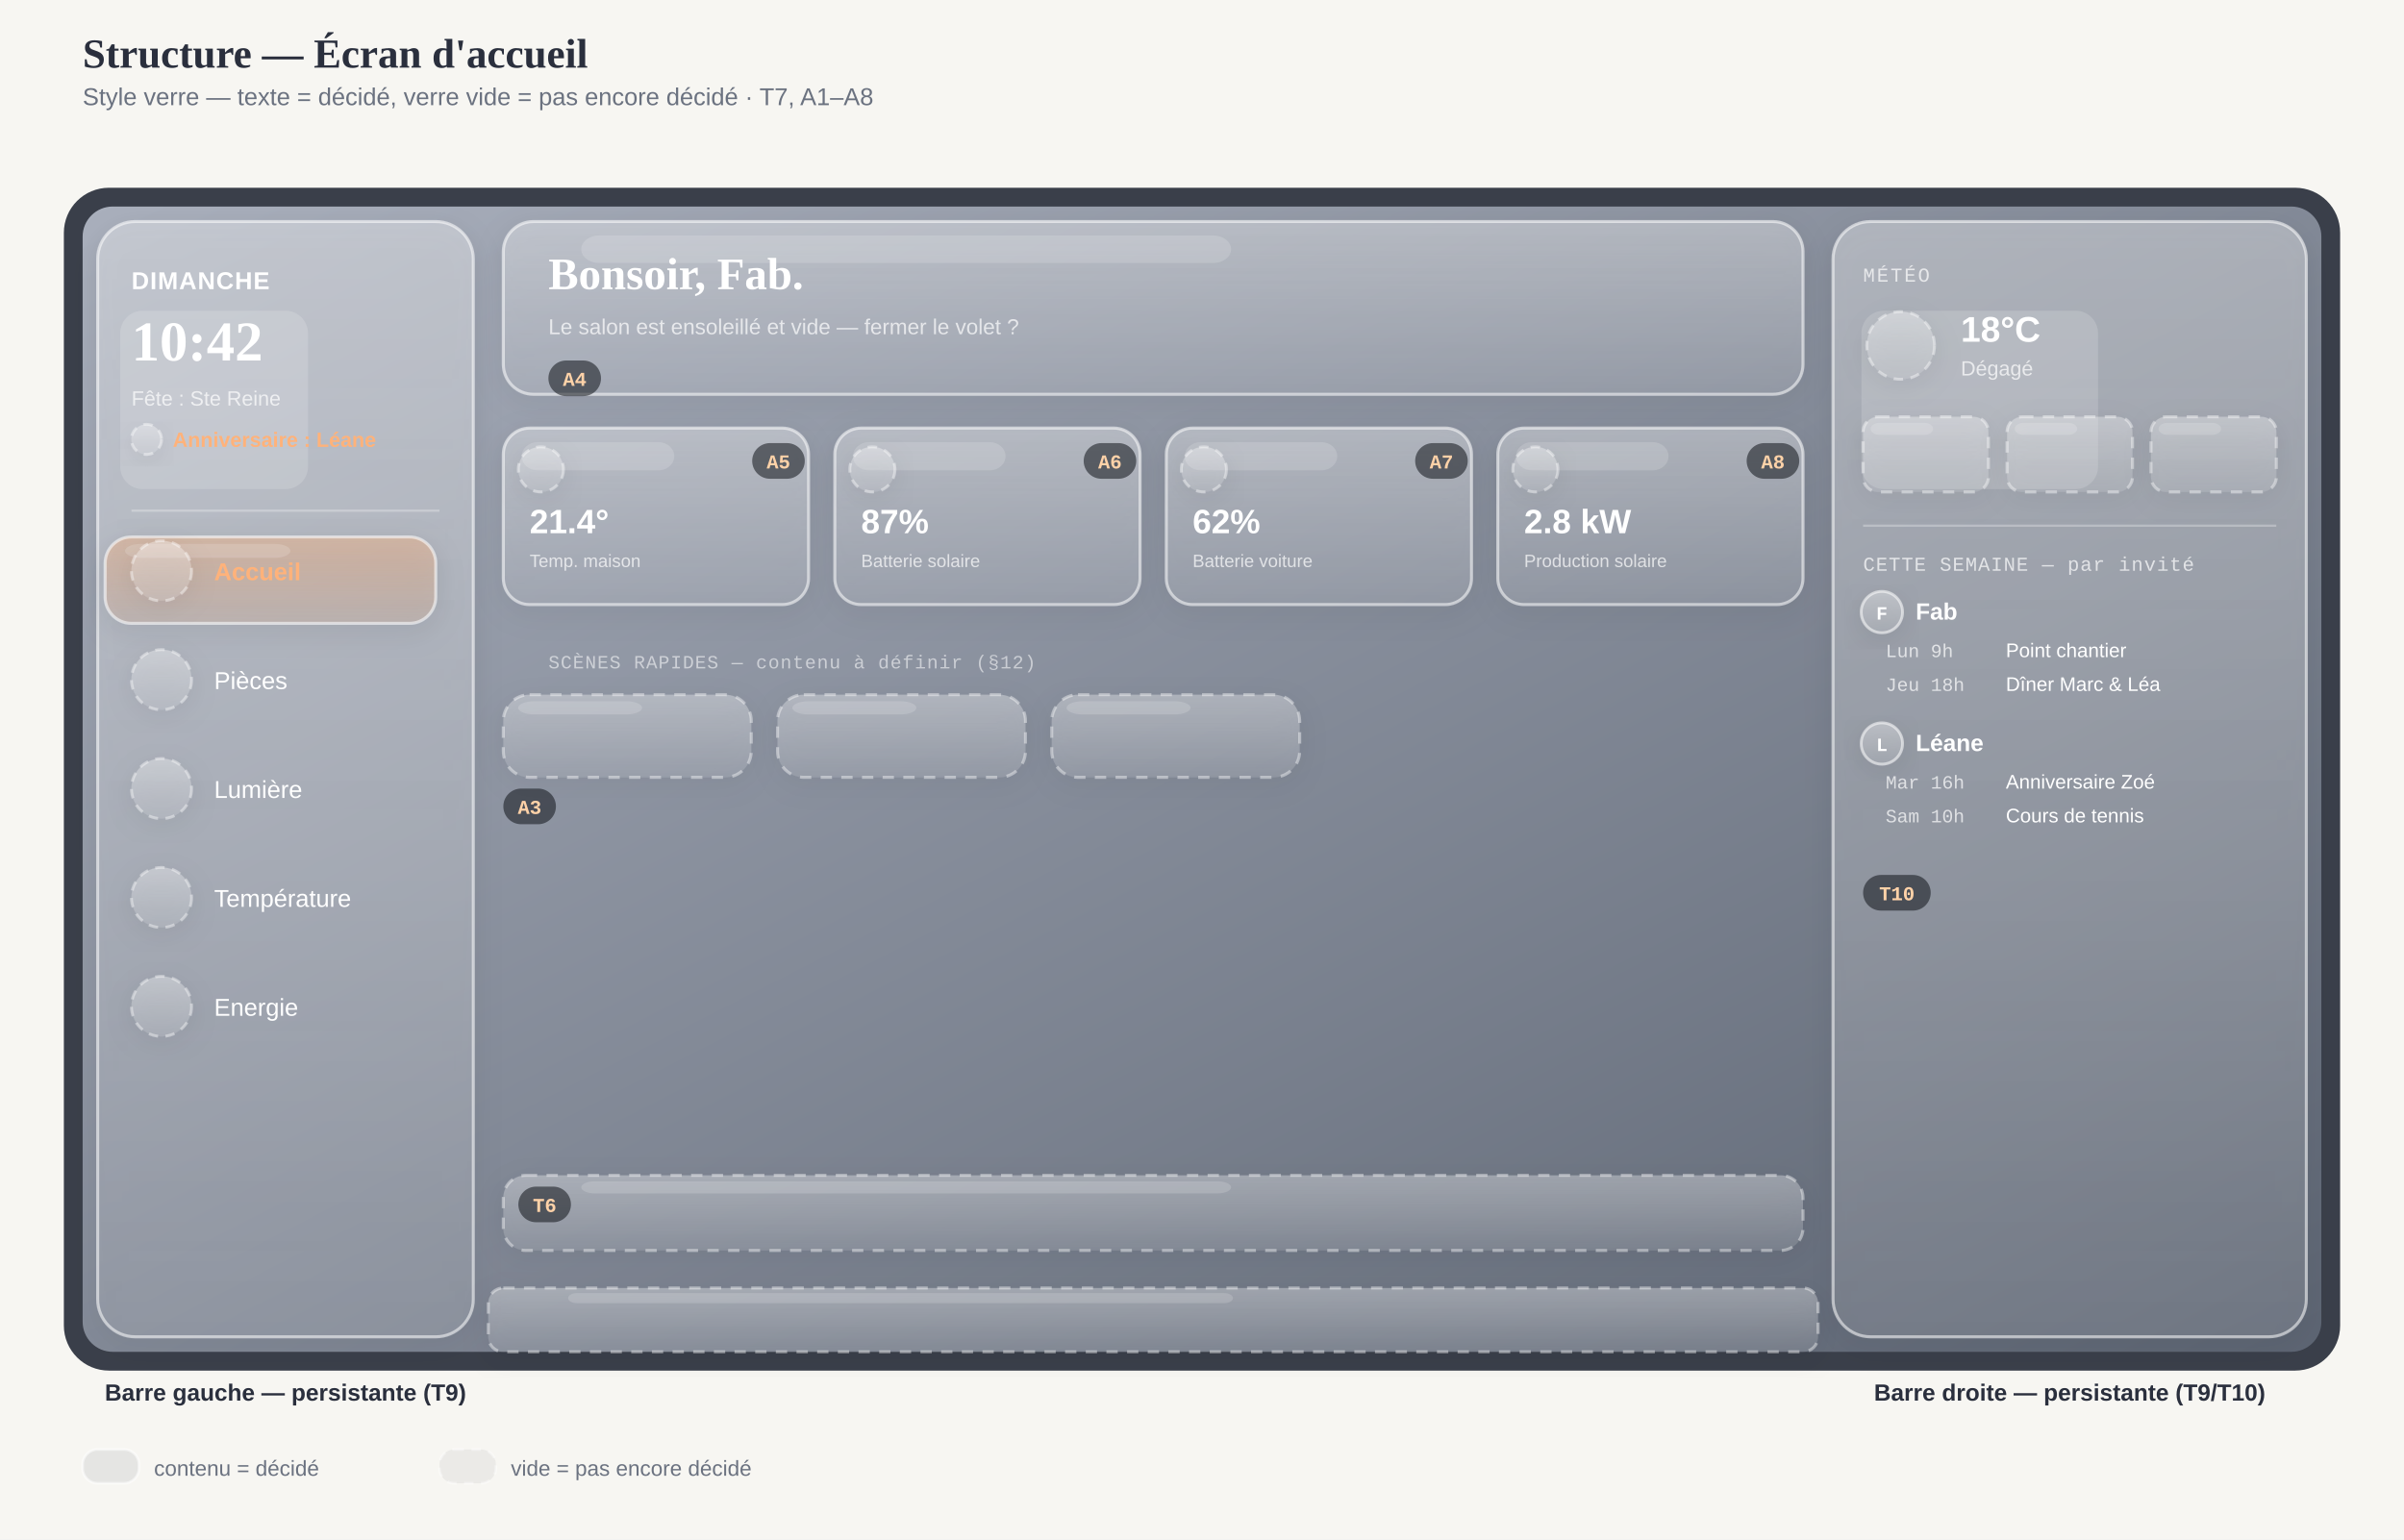
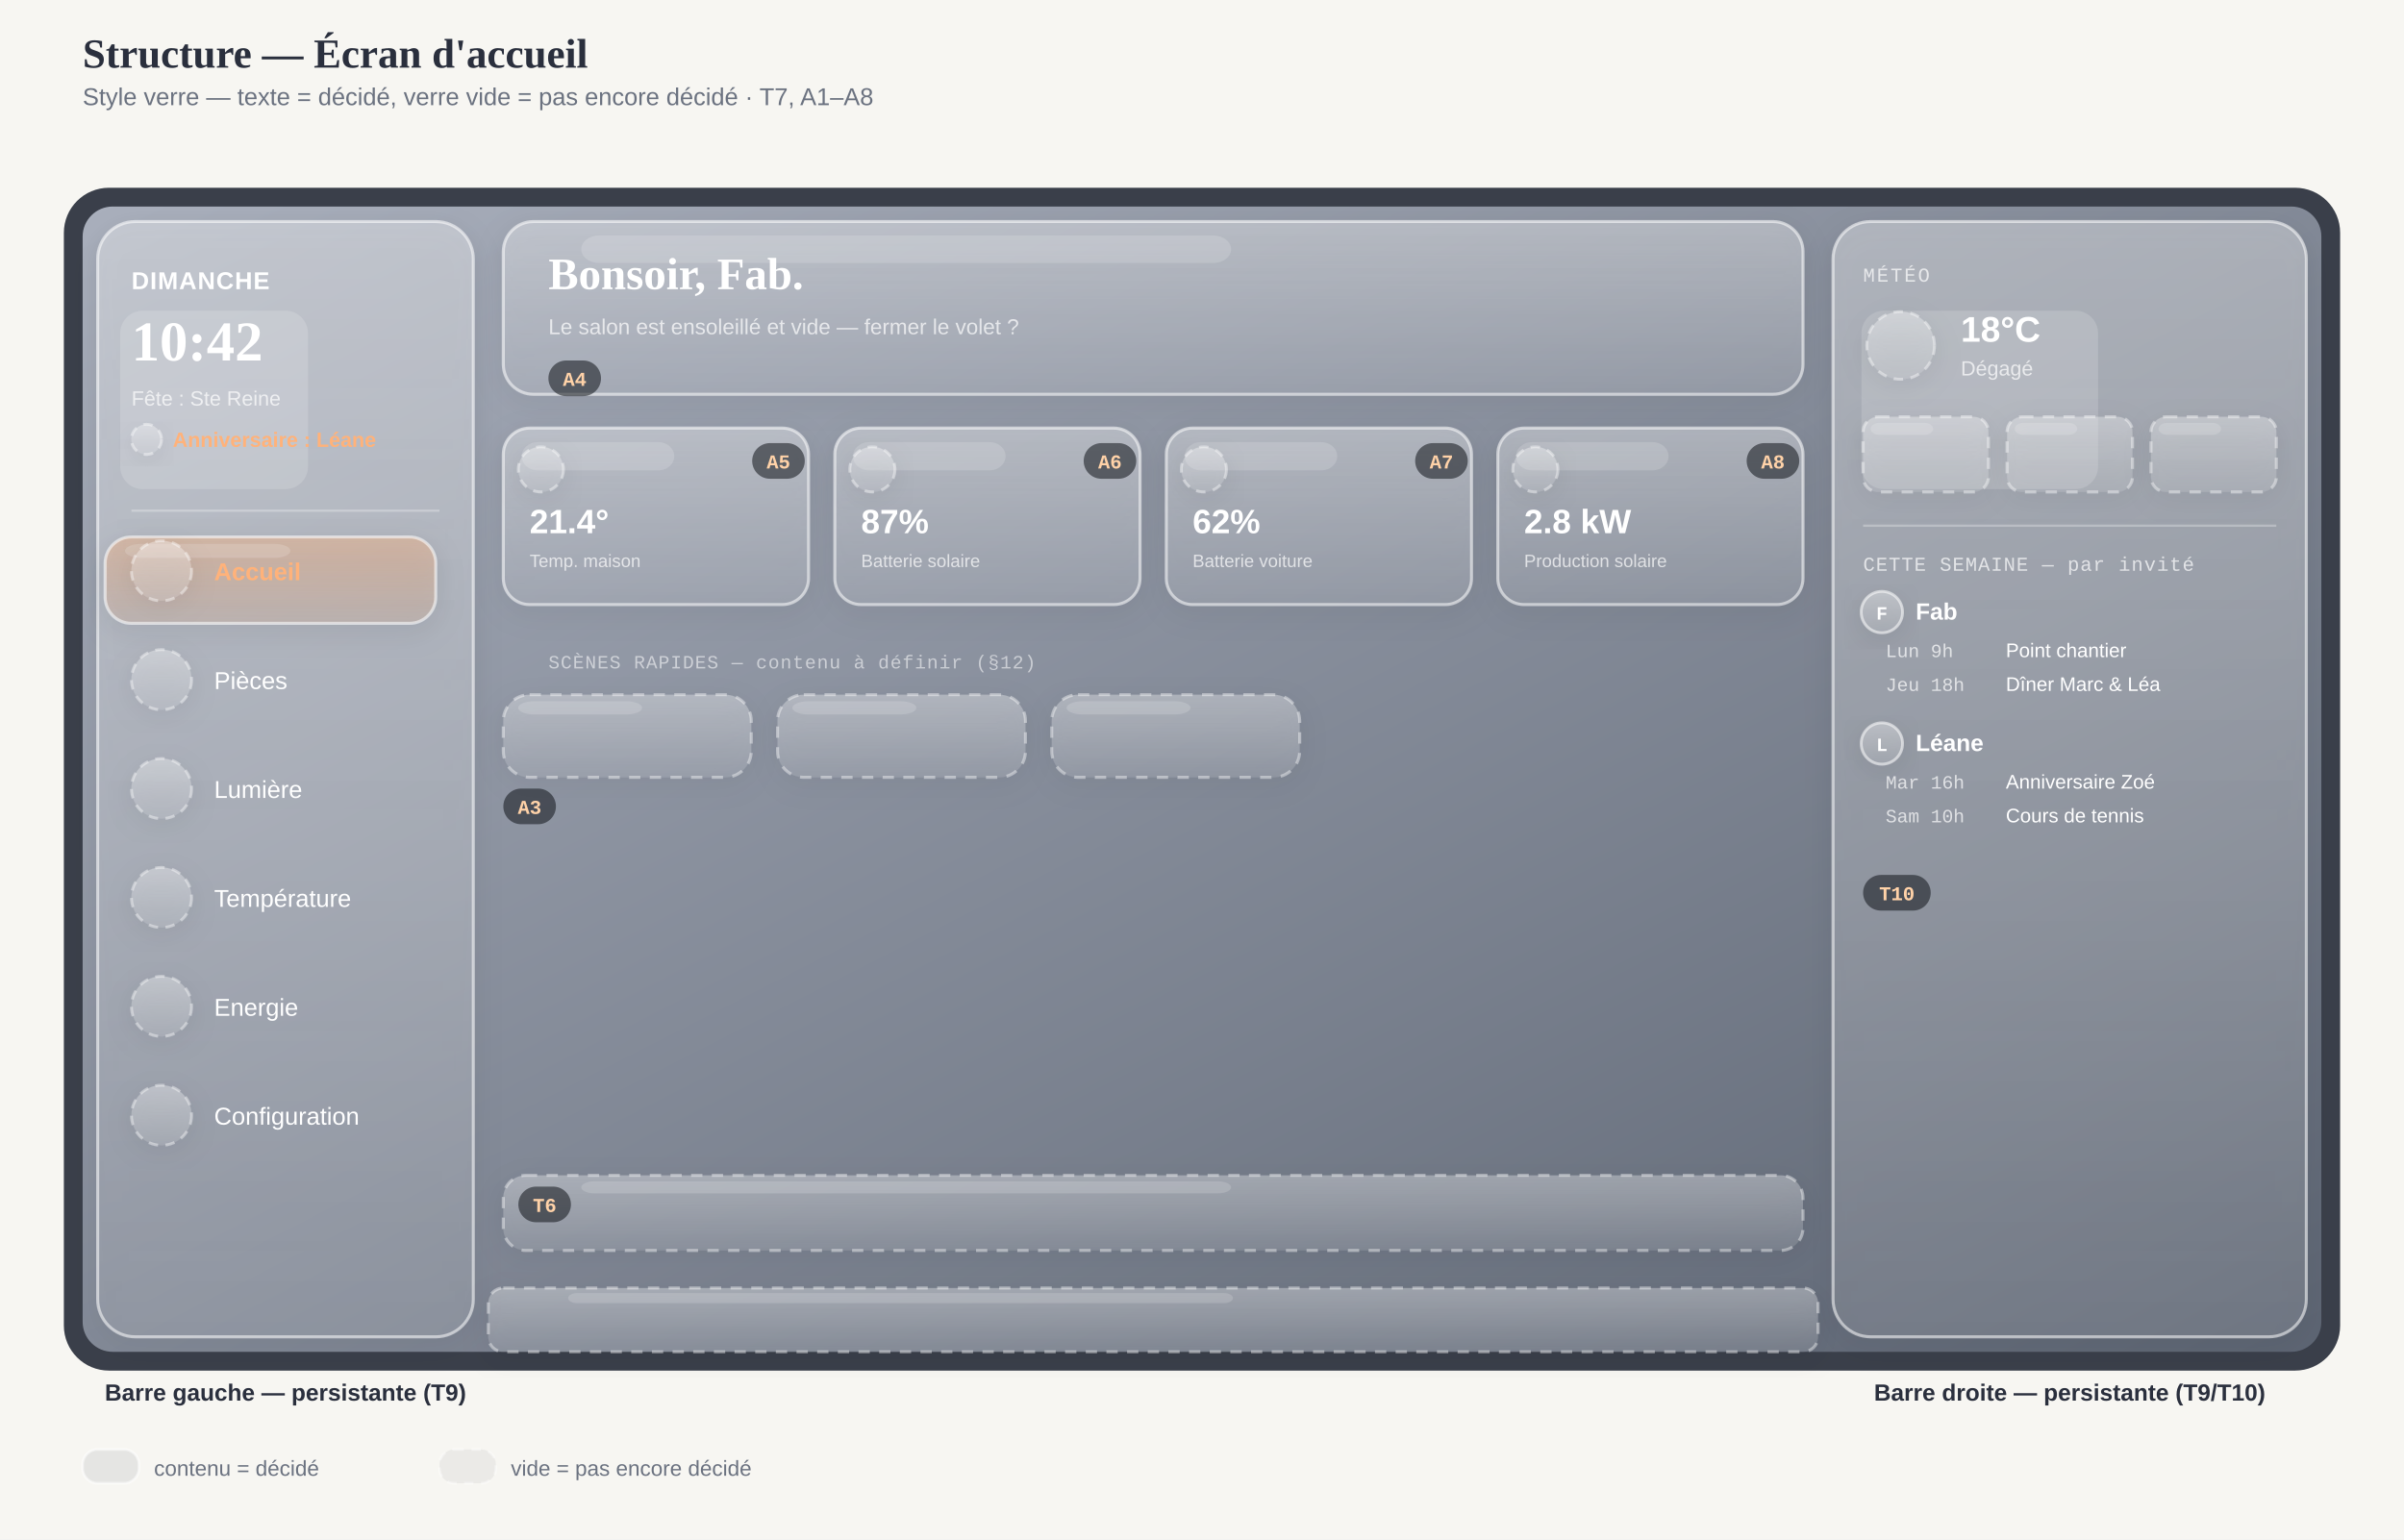
<svg xmlns="http://www.w3.org/2000/svg" viewBox="0 0 1280 820" width="1280" height="820">
  <defs>
    <filter id="glassShadow" x="-40%" y="-40%" width="180%" height="180%">
      <feDropShadow dx="0" dy="5" stdDeviation="7" flood-color="#000000" flood-opacity="0.28" />
    </filter>
    <linearGradient id="bgGrad" x1="0" y1="0" x2="1" y2="1">
      <stop offset="0" stop-color="#aab0bd" />
      <stop offset="1" stop-color="#5c6472" />
    </linearGradient>
    <linearGradient id="g1" x1="0" y1="0" x2="0" y2="1">
      <stop offset="0" stop-color="rgba(255,255,255,0.32)" />
      <stop offset="1" stop-color="rgba(255,255,255,0.10)" />
    </linearGradient>
-     <linearGradient id="g11" x1="0" y1="0" x2="0" y2="1">
+     <linearGradient id="g10" x1="0" y1="0" x2="0" y2="1">
      <stop offset="0" stop-color="rgba(255,255,255,0.32)" />
      <stop offset="1" stop-color="rgba(255,255,255,0.10)" />
    </linearGradient>
    <linearGradient id="g12" x1="0" y1="0" x2="0" y2="1">
      <stop offset="0" stop-color="rgba(255,255,255,0.32)" />
      <stop offset="1" stop-color="rgba(255,255,255,0.10)" />
    </linearGradient>
    <linearGradient id="g13" x1="0" y1="0" x2="0" y2="1">
      <stop offset="0" stop-color="rgba(255,255,255,0.32)" />
      <stop offset="1" stop-color="rgba(255,255,255,0.10)" />
    </linearGradient>
-     <linearGradient id="g16" x1="0" y1="0" x2="0" y2="1">
+     <linearGradient id="g14" x1="0" y1="0" x2="0" y2="1">
      <stop offset="0" stop-color="rgba(255,255,255,0.32)" />
      <stop offset="1" stop-color="rgba(255,255,255,0.10)" />
    </linearGradient>
    <linearGradient id="g17" x1="0" y1="0" x2="0" y2="1">
      <stop offset="0" stop-color="rgba(255,255,255,0.32)" />
      <stop offset="1" stop-color="rgba(255,255,255,0.10)" />
    </linearGradient>
    <linearGradient id="g18" x1="0" y1="0" x2="0" y2="1">
      <stop offset="0" stop-color="rgba(255,255,255,0.32)" />
      <stop offset="1" stop-color="rgba(255,255,255,0.10)" />
    </linearGradient>
-     <linearGradient id="g20" x1="0" y1="0" x2="0" y2="1">
-       <stop offset="0" stop-color="rgba(255,255,255,0.32)" />
-       <stop offset="1" stop-color="rgba(255,255,255,0.10)" />
-     </linearGradient>
-     <linearGradient id="g22" x1="0" y1="0" x2="0" y2="1">
-       <stop offset="0" stop-color="rgba(255,255,255,0.32)" />
-       <stop offset="1" stop-color="rgba(255,255,255,0.10)" />
-     </linearGradient>
-     <linearGradient id="g24" x1="0" y1="0" x2="0" y2="1">
-       <stop offset="0" stop-color="rgba(255,255,255,0.32)" />
-       <stop offset="1" stop-color="rgba(255,255,255,0.10)" />
-     </linearGradient>
-     <linearGradient id="g26" x1="0" y1="0" x2="0" y2="1">
+     <linearGradient id="g19" x1="0" y1="0" x2="0" y2="1">
+       <stop offset="0" stop-color="rgba(255,255,255,0.32)" />
+       <stop offset="1" stop-color="rgba(255,255,255,0.10)" />
+     </linearGradient>
+     <linearGradient id="g21" x1="0" y1="0" x2="0" y2="1">
+       <stop offset="0" stop-color="rgba(255,255,255,0.32)" />
+       <stop offset="1" stop-color="rgba(255,255,255,0.10)" />
+     </linearGradient>
+     <linearGradient id="g23" x1="0" y1="0" x2="0" y2="1">
+       <stop offset="0" stop-color="rgba(255,255,255,0.32)" />
+       <stop offset="1" stop-color="rgba(255,255,255,0.10)" />
+     </linearGradient>
+     <linearGradient id="g25" x1="0" y1="0" x2="0" y2="1">
      <stop offset="0" stop-color="rgba(255,255,255,0.32)" />
      <stop offset="1" stop-color="rgba(255,255,255,0.10)" />
    </linearGradient>
    <linearGradient id="g27" x1="0" y1="0" x2="0" y2="1">
      <stop offset="0" stop-color="rgba(255,255,255,0.32)" />
      <stop offset="1" stop-color="rgba(255,255,255,0.10)" />
    </linearGradient>
    <linearGradient id="g28" x1="0" y1="0" x2="0" y2="1">
      <stop offset="0" stop-color="rgba(255,255,255,0.32)" />
      <stop offset="1" stop-color="rgba(255,255,255,0.10)" />
    </linearGradient>
    <linearGradient id="g29" x1="0" y1="0" x2="0" y2="1">
      <stop offset="0" stop-color="rgba(255,255,255,0.32)" />
      <stop offset="1" stop-color="rgba(255,255,255,0.10)" />
    </linearGradient>
    <linearGradient id="g3" x1="0" y1="0" x2="0" y2="1">
      <stop offset="0" stop-color="rgba(255,178,122,0.38)" />
      <stop offset="1" stop-color="rgba(255,178,122,0.14)" />
    </linearGradient>
-     <linearGradient id="g9" x1="0" y1="0" x2="0" y2="1">
-       <stop offset="0" stop-color="rgba(255,255,255,0.32)" />
-       <stop offset="1" stop-color="rgba(255,255,255,0.10)" />
-     </linearGradient>
-     <linearGradient id="gc10" x1="0" y1="0" x2="0" y2="1">
-       <stop offset="0" stop-color="rgba(255,255,255,0.34)" />
-       <stop offset="1" stop-color="rgba(255,255,255,0.10)" />
-     </linearGradient>
-     <linearGradient id="gc14" x1="0" y1="0" x2="0" y2="1">
+     <linearGradient id="g30" x1="0" y1="0" x2="0" y2="1">
+       <stop offset="0" stop-color="rgba(255,255,255,0.32)" />
+       <stop offset="1" stop-color="rgba(255,255,255,0.10)" />
+     </linearGradient>
+     <linearGradient id="gc11" x1="0" y1="0" x2="0" y2="1">
      <stop offset="0" stop-color="rgba(255,255,255,0.34)" />
      <stop offset="1" stop-color="rgba(255,255,255,0.10)" />
    </linearGradient>
    <linearGradient id="gc15" x1="0" y1="0" x2="0" y2="1">
      <stop offset="0" stop-color="rgba(255,255,255,0.34)" />
      <stop offset="1" stop-color="rgba(255,255,255,0.10)" />
    </linearGradient>
-     <linearGradient id="gc19" x1="0" y1="0" x2="0" y2="1">
+     <linearGradient id="gc16" x1="0" y1="0" x2="0" y2="1">
      <stop offset="0" stop-color="rgba(255,255,255,0.34)" />
      <stop offset="1" stop-color="rgba(255,255,255,0.10)" />
    </linearGradient>
    <linearGradient id="gc2" x1="0" y1="0" x2="0" y2="1">
      <stop offset="0" stop-color="rgba(255,255,255,0.34)" />
      <stop offset="1" stop-color="rgba(255,255,255,0.10)" />
    </linearGradient>
-     <linearGradient id="gc21" x1="0" y1="0" x2="0" y2="1">
-       <stop offset="0" stop-color="rgba(255,255,255,0.34)" />
-       <stop offset="1" stop-color="rgba(255,255,255,0.10)" />
-     </linearGradient>
-     <linearGradient id="gc23" x1="0" y1="0" x2="0" y2="1">
-       <stop offset="0" stop-color="rgba(255,255,255,0.34)" />
-       <stop offset="1" stop-color="rgba(255,255,255,0.10)" />
-     </linearGradient>
-     <linearGradient id="gc25" x1="0" y1="0" x2="0" y2="1">
+     <linearGradient id="gc20" x1="0" y1="0" x2="0" y2="1">
+       <stop offset="0" stop-color="rgba(255,255,255,0.34)" />
+       <stop offset="1" stop-color="rgba(255,255,255,0.10)" />
+     </linearGradient>
+     <linearGradient id="gc22" x1="0" y1="0" x2="0" y2="1">
+       <stop offset="0" stop-color="rgba(255,255,255,0.34)" />
+       <stop offset="1" stop-color="rgba(255,255,255,0.10)" />
+     </linearGradient>
+     <linearGradient id="gc24" x1="0" y1="0" x2="0" y2="1">
+       <stop offset="0" stop-color="rgba(255,255,255,0.34)" />
+       <stop offset="1" stop-color="rgba(255,255,255,0.10)" />
+     </linearGradient>
+     <linearGradient id="gc26" x1="0" y1="0" x2="0" y2="1">
      <stop offset="0" stop-color="rgba(255,255,255,0.34)" />
      <stop offset="1" stop-color="rgba(255,255,255,0.10)" />
    </linearGradient>
    <linearGradient id="gc4" x1="0" y1="0" x2="0" y2="1">
      <stop offset="0" stop-color="rgba(255,255,255,0.34)" />
      <stop offset="1" stop-color="rgba(255,255,255,0.10)" />
    </linearGradient>
    <linearGradient id="gc5" x1="0" y1="0" x2="0" y2="1">
      <stop offset="0" stop-color="rgba(255,255,255,0.34)" />
      <stop offset="1" stop-color="rgba(255,255,255,0.10)" />
    </linearGradient>
    <linearGradient id="gc6" x1="0" y1="0" x2="0" y2="1">
      <stop offset="0" stop-color="rgba(255,255,255,0.34)" />
      <stop offset="1" stop-color="rgba(255,255,255,0.10)" />
    </linearGradient>
    <linearGradient id="gc7" x1="0" y1="0" x2="0" y2="1">
      <stop offset="0" stop-color="rgba(255,255,255,0.34)" />
      <stop offset="1" stop-color="rgba(255,255,255,0.10)" />
    </linearGradient>
    <linearGradient id="gc8" x1="0" y1="0" x2="0" y2="1">
+       <stop offset="0" stop-color="rgba(255,255,255,0.34)" />
+       <stop offset="1" stop-color="rgba(255,255,255,0.10)" />
+     </linearGradient>
+     <linearGradient id="gc9" x1="0" y1="0" x2="0" y2="1">
      <stop offset="0" stop-color="rgba(255,255,255,0.34)" />
      <stop offset="1" stop-color="rgba(255,255,255,0.10)" />
    </linearGradient>
  </defs>
  <rect x="0" y="0" width="1280" height="820" fill="#f7f6f2" />
  <text x="44.0" y="36.0" font-family="Georgia, 'Times New Roman', serif" font-size="22" font-weight="700" fill="#2a2f3d" text-anchor="start">Structure — Écran d'accueil</text>
  <text x="44.0" y="56.0" font-family="Arial, Helvetica, sans-serif" font-size="13" font-weight="400" fill="#6b7280" text-anchor="start">Style verre — texte = décidé, verre vide = pas encore décidé · T7, A1–A8</text>
  <rect x="34" y="100" width="1212" height="630" rx="24" fill="#3a3f4a" />
  <rect x="44" y="110" width="1192" height="610" rx="16" fill="url(#bgGrad)" />
  <rect x="52.0" y="118.0" width="200.0" height="594.0" rx="20" fill="url(#g1)" stroke="rgba(255,255,255,0.55)" stroke-width="1.6" filter="url(#glassShadow)" />
  <rect x="64.0" y="165.5" width="100.0" height="95.0" rx="12.0" fill="rgba(255,255,255,0.16)" />
  <text x="70.0" y="154.0" font-family="Arial, Helvetica, sans-serif" font-size="13" font-weight="700" fill="#ffffff" text-anchor="start" letter-spacing="0.5px">DIMANCHE</text>
  <text x="70.0" y="192.0" font-family="Georgia, 'Times New Roman', serif" font-size="30" font-weight="700" fill="#ffffff" text-anchor="start">10:42</text>
  <text x="70.0" y="216.0" font-family="Arial, Helvetica, sans-serif" font-size="11" font-weight="400" fill="rgba(255,255,255,0.70)" text-anchor="start">Fête : Ste Reine</text>
  <circle cx="78.0" cy="234.0" r="8.0" fill="url(#gc2)" stroke="rgba(255,255,255,0.40)" stroke-width="1.5" stroke-dasharray="5,4" filter="url(#glassShadow)" />
  <text x="92.0" y="238.0" font-family="Arial, Helvetica, sans-serif" font-size="11" font-weight="700" fill="#ffb27a" text-anchor="start">Anniversaire : Léane</text>
  <line x1="70.0" y1="272.0" x2="234.0" y2="272.0" stroke="rgba(255,255,255,0.28)" stroke-width="1.2" />
  <rect x="56.0" y="286.0" width="176.0" height="46.0" rx="14" fill="url(#g3)" stroke="rgba(255,255,255,0.55)" stroke-width="1.6" filter="url(#glassShadow)" />
  <rect x="66.6" y="289.7" width="88.0" height="7.4" rx="8.4" fill="rgba(255,255,255,0.16)" />
  <circle cx="86.0" cy="304.0" r="16.0" fill="url(#gc4)" stroke="rgba(255,255,255,0.40)" stroke-width="1.5" stroke-dasharray="5,4" filter="url(#glassShadow)" />
  <text x="114.0" y="309.0" font-family="Arial, Helvetica, sans-serif" font-size="13" font-weight="700" fill="#ffb27a" text-anchor="start">Accueil</text>
  <circle cx="86.0" cy="362.0" r="16.0" fill="url(#gc5)" stroke="rgba(255,255,255,0.40)" stroke-width="1.5" stroke-dasharray="5,4" filter="url(#glassShadow)" />
  <text x="114.0" y="367.0" font-family="Arial, Helvetica, sans-serif" font-size="13" font-weight="400" fill="#ffffff" text-anchor="start">Pièces</text>
  <circle cx="86.0" cy="420.0" r="16.0" fill="url(#gc6)" stroke="rgba(255,255,255,0.40)" stroke-width="1.5" stroke-dasharray="5,4" filter="url(#glassShadow)" />
  <text x="114.0" y="425.0" font-family="Arial, Helvetica, sans-serif" font-size="13" font-weight="400" fill="#ffffff" text-anchor="start">Lumière</text>
  <circle cx="86.0" cy="478.0" r="16.0" fill="url(#gc7)" stroke="rgba(255,255,255,0.40)" stroke-width="1.5" stroke-dasharray="5,4" filter="url(#glassShadow)" />
  <text x="114.0" y="483.0" font-family="Arial, Helvetica, sans-serif" font-size="13" font-weight="400" fill="#ffffff" text-anchor="start">Température</text>
  <circle cx="86.0" cy="536.0" r="16.0" fill="url(#gc8)" stroke="rgba(255,255,255,0.40)" stroke-width="1.5" stroke-dasharray="5,4" filter="url(#glassShadow)" />
  <text x="114.0" y="541.0" font-family="Arial, Helvetica, sans-serif" font-size="13" font-weight="400" fill="#ffffff" text-anchor="start">Energie</text>
+   <circle cx="86.0" cy="594.0" r="16.0" fill="url(#gc9)" stroke="rgba(255,255,255,0.40)" stroke-width="1.5" stroke-dasharray="5,4" filter="url(#glassShadow)" />
+   <text x="114.0" y="599.0" font-family="Arial, Helvetica, sans-serif" font-size="13" font-weight="400" fill="#ffffff" text-anchor="start">Configuration</text>
  <text x="152.0" y="746.0" font-family="Arial, Helvetica, sans-serif" font-size="12.5" font-weight="700" fill="#2a2f3d" text-anchor="middle">Barre gauche — persistante (T9)</text>
-   <rect x="976.0" y="118.0" width="252.0" height="594.0" rx="20" fill="url(#g9)" stroke="rgba(255,255,255,0.55)" stroke-width="1.6" filter="url(#glassShadow)" />
+   <rect x="976.0" y="118.0" width="252.0" height="594.0" rx="20" fill="url(#g10)" stroke="rgba(255,255,255,0.55)" stroke-width="1.6" filter="url(#glassShadow)" />
  <rect x="991.1" y="165.5" width="126.0" height="95.0" rx="12.0" fill="rgba(255,255,255,0.16)" />
  <text x="992.0" y="150.0" font-family="Consolas, 'Courier New', monospace" font-size="10.5" font-weight="400" fill="rgba(255,255,255,0.70)" text-anchor="start" letter-spacing="1px">MÉTÉO</text>
-   <circle cx="1012.0" cy="184.0" r="18.0" fill="url(#gc10)" stroke="rgba(255,255,255,0.40)" stroke-width="1.5" stroke-dasharray="5,4" filter="url(#glassShadow)" />
+   <circle cx="1012.0" cy="184.0" r="18.0" fill="url(#gc11)" stroke="rgba(255,255,255,0.40)" stroke-width="1.5" stroke-dasharray="5,4" filter="url(#glassShadow)" />
  <text x="1044.0" y="182.0" font-family="Arial, Helvetica, sans-serif" font-size="19" font-weight="700" fill="#ffffff" text-anchor="start">18°C</text>
  <text x="1044.0" y="200.0" font-family="Arial, Helvetica, sans-serif" font-size="11" font-weight="400" fill="rgba(255,255,255,0.70)" text-anchor="start">Dégagé</text>
-   <rect x="992.0" y="222.0" width="66.7" height="40.0" rx="8" fill="url(#g11)" stroke="rgba(255,255,255,0.40)" stroke-width="1.6" stroke-dasharray="6,5" filter="url(#glassShadow)" />
+   <rect x="992.0" y="222.0" width="66.7" height="40.0" rx="8" fill="url(#g12)" stroke="rgba(255,255,255,0.40)" stroke-width="1.6" stroke-dasharray="6,5" filter="url(#glassShadow)" />
  <rect x="996.0" y="225.2" width="33.3" height="6.4" rx="4.8" fill="rgba(255,255,255,0.16)" />
-   <rect x="1068.7" y="222.0" width="66.7" height="40.0" rx="8" fill="url(#g12)" stroke="rgba(255,255,255,0.40)" stroke-width="1.6" stroke-dasharray="6,5" filter="url(#glassShadow)" />
+   <rect x="1068.7" y="222.0" width="66.7" height="40.0" rx="8" fill="url(#g13)" stroke="rgba(255,255,255,0.40)" stroke-width="1.6" stroke-dasharray="6,5" filter="url(#glassShadow)" />
  <rect x="1072.7" y="225.2" width="33.3" height="6.4" rx="4.8" fill="rgba(255,255,255,0.16)" />
-   <rect x="1145.3" y="222.0" width="66.7" height="40.0" rx="8" fill="url(#g13)" stroke="rgba(255,255,255,0.40)" stroke-width="1.6" stroke-dasharray="6,5" filter="url(#glassShadow)" />
+   <rect x="1145.3" y="222.0" width="66.7" height="40.0" rx="8" fill="url(#g14)" stroke="rgba(255,255,255,0.40)" stroke-width="1.6" stroke-dasharray="6,5" filter="url(#glassShadow)" />
  <rect x="1149.3" y="225.2" width="33.3" height="6.4" rx="4.8" fill="rgba(255,255,255,0.16)" />
  <line x1="992.0" y1="280.0" x2="1212.0" y2="280.0" stroke="rgba(255,255,255,0.28)" stroke-width="1.2" />
  <text x="992.0" y="304.0" font-family="Consolas, 'Courier New', monospace" font-size="10.5" font-weight="400" fill="rgba(255,255,255,0.70)" text-anchor="start" letter-spacing="0.5px">CETTE SEMAINE — par invité</text>
-   <circle cx="1002.0" cy="326.0" r="11.0" fill="url(#gc14)" stroke="rgba(255,255,255,0.55)" stroke-width="1.5" filter="url(#glassShadow)" />
+   <circle cx="1002.0" cy="326.0" r="11.0" fill="url(#gc15)" stroke="rgba(255,255,255,0.55)" stroke-width="1.5" filter="url(#glassShadow)" />
  <text x="1002.0" y="330.0" font-family="Consolas, 'Courier New', monospace" font-size="10" font-weight="700" fill="#ffffff" text-anchor="middle">F</text>
  <text x="1020.0" y="330.0" font-family="Arial, Helvetica, sans-serif" font-size="12.5" font-weight="700" fill="#ffffff" text-anchor="start">Fab</text>
  <text x="1004.0" y="350.0" font-family="Consolas, 'Courier New', monospace" font-size="10" font-weight="400" fill="rgba(255,255,255,0.70)" text-anchor="start">Lun 9h</text>
  <text x="1068.0" y="350.0" font-family="Arial, Helvetica, sans-serif" font-size="10.5" font-weight="400" fill="#ffffff" text-anchor="start">Point chantier</text>
  <text x="1004.0" y="368.0" font-family="Consolas, 'Courier New', monospace" font-size="10" font-weight="400" fill="rgba(255,255,255,0.70)" text-anchor="start">Jeu 18h</text>
  <text x="1068.0" y="368.0" font-family="Arial, Helvetica, sans-serif" font-size="10.5" font-weight="400" fill="#ffffff" text-anchor="start">Dîner Marc &amp; Léa</text>
-   <circle cx="1002.0" cy="396.0" r="11.0" fill="url(#gc15)" stroke="rgba(255,255,255,0.55)" stroke-width="1.5" filter="url(#glassShadow)" />
+   <circle cx="1002.0" cy="396.0" r="11.0" fill="url(#gc16)" stroke="rgba(255,255,255,0.55)" stroke-width="1.5" filter="url(#glassShadow)" />
  <text x="1002.0" y="400.0" font-family="Consolas, 'Courier New', monospace" font-size="10" font-weight="700" fill="#ffffff" text-anchor="middle">L</text>
  <text x="1020.0" y="400.0" font-family="Arial, Helvetica, sans-serif" font-size="12.5" font-weight="700" fill="#ffffff" text-anchor="start">Léane</text>
  <text x="1004.0" y="420.0" font-family="Consolas, 'Courier New', monospace" font-size="10" font-weight="400" fill="rgba(255,255,255,0.70)" text-anchor="start">Mar 16h</text>
  <text x="1068.0" y="420.0" font-family="Arial, Helvetica, sans-serif" font-size="10.5" font-weight="400" fill="#ffffff" text-anchor="start">Anniversaire Zoé</text>
  <text x="1004.0" y="438.0" font-family="Consolas, 'Courier New', monospace" font-size="10" font-weight="400" fill="rgba(255,255,255,0.70)" text-anchor="start">Sam 10h</text>
  <text x="1068.0" y="438.0" font-family="Arial, Helvetica, sans-serif" font-size="10.5" font-weight="400" fill="#ffffff" text-anchor="start">Cours de tennis</text>
  <rect x="992.0" y="466.0" width="36" height="19" rx="9.5" fill="rgba(18,20,26,0.55)" />
  <text x="1010.0" y="479.5" font-family="Consolas, 'Courier New', monospace" font-size="10.5" font-weight="700" fill="#ffd2a8" text-anchor="middle">T10</text>
  <text x="1102.0" y="746.0" font-family="Arial, Helvetica, sans-serif" font-size="12.5" font-weight="700" fill="#2a2f3d" text-anchor="middle">Barre droite — persistante (T9/T10)</text>
-   <rect x="260.0" y="686.0" width="708.0" height="34.0" rx="8" fill="url(#g16)" stroke="rgba(255,255,255,0.40)" stroke-width="1.6" stroke-dasharray="6,5" filter="url(#glassShadow)" />
+   <rect x="260.0" y="686.0" width="708.0" height="34.0" rx="8" fill="url(#g17)" stroke="rgba(255,255,255,0.40)" stroke-width="1.6" stroke-dasharray="6,5" filter="url(#glassShadow)" />
  <rect x="302.5" y="688.7" width="354.0" height="5.4" rx="4.8" fill="rgba(255,255,255,0.16)" />
-   <rect x="268.0" y="118.0" width="692.0" height="92.0" rx="16" fill="url(#g17)" stroke="rgba(255,255,255,0.55)" stroke-width="1.6" filter="url(#glassShadow)" />
+   <rect x="268.0" y="118.0" width="692.0" height="92.0" rx="16" fill="url(#g18)" stroke="rgba(255,255,255,0.55)" stroke-width="1.6" filter="url(#glassShadow)" />
  <rect x="309.5" y="125.4" width="346.0" height="14.7" rx="9.6" fill="rgba(255,255,255,0.16)" />
  <text x="292.0" y="154.0" font-family="Georgia, 'Times New Roman', serif" font-size="24" font-weight="700" fill="#ffffff" text-anchor="start">Bonsoir, Fab.</text>
  <text x="292.0" y="178.0" font-family="Arial, Helvetica, sans-serif" font-size="11.5" font-weight="400" fill="rgba(255,255,255,0.70)" text-anchor="start">Le salon est ensoleillé et vide — fermer le volet ?</text>
  <rect x="292.0" y="192.0" width="28" height="19" rx="9.5" fill="rgba(18,20,26,0.55)" />
  <text x="306.0" y="205.5" font-family="Consolas, 'Courier New', monospace" font-size="10.5" font-weight="700" fill="#ffd2a8" text-anchor="middle">A4</text>
-   <rect x="268.0" y="228.0" width="162.5" height="94.0" rx="14" fill="url(#g18)" stroke="rgba(255,255,255,0.55)" stroke-width="1.6" filter="url(#glassShadow)" />
+   <rect x="268.0" y="228.0" width="162.5" height="94.0" rx="14" fill="url(#g19)" stroke="rgba(255,255,255,0.55)" stroke-width="1.6" filter="url(#glassShadow)" />
  <rect x="277.8" y="235.5" width="81.2" height="15.0" rx="8.4" fill="rgba(255,255,255,0.16)" />
-   <circle cx="288.0" cy="250.0" r="12.0" fill="url(#gc19)" stroke="rgba(255,255,255,0.40)" stroke-width="1.5" stroke-dasharray="5,4" filter="url(#glassShadow)" />
+   <circle cx="288.0" cy="250.0" r="12.0" fill="url(#gc20)" stroke="rgba(255,255,255,0.40)" stroke-width="1.5" stroke-dasharray="5,4" filter="url(#glassShadow)" />
  <text x="282.0" y="284.0" font-family="Arial, Helvetica, sans-serif" font-size="18" font-weight="700" fill="#ffffff" text-anchor="start">21.4°</text>
  <text x="282.0" y="302.0" font-family="Arial, Helvetica, sans-serif" font-size="9.5" font-weight="400" fill="rgba(255,255,255,0.70)" text-anchor="start">Temp. maison</text>
  <rect x="400.5" y="236.0" width="28" height="19" rx="9.5" fill="rgba(18,20,26,0.55)" />
  <text x="414.5" y="249.5" font-family="Consolas, 'Courier New', monospace" font-size="10.5" font-weight="700" fill="#ffd2a8" text-anchor="middle">A5</text>
-   <rect x="444.5" y="228.0" width="162.5" height="94.0" rx="14" fill="url(#g20)" stroke="rgba(255,255,255,0.55)" stroke-width="1.6" filter="url(#glassShadow)" />
+   <rect x="444.5" y="228.0" width="162.5" height="94.0" rx="14" fill="url(#g21)" stroke="rgba(255,255,255,0.55)" stroke-width="1.6" filter="url(#glassShadow)" />
  <rect x="454.2" y="235.5" width="81.2" height="15.0" rx="8.4" fill="rgba(255,255,255,0.16)" />
-   <circle cx="464.5" cy="250.0" r="12.0" fill="url(#gc21)" stroke="rgba(255,255,255,0.40)" stroke-width="1.5" stroke-dasharray="5,4" filter="url(#glassShadow)" />
+   <circle cx="464.5" cy="250.0" r="12.0" fill="url(#gc22)" stroke="rgba(255,255,255,0.40)" stroke-width="1.5" stroke-dasharray="5,4" filter="url(#glassShadow)" />
  <text x="458.5" y="284.0" font-family="Arial, Helvetica, sans-serif" font-size="18" font-weight="700" fill="#ffffff" text-anchor="start">87%</text>
  <text x="458.5" y="302.0" font-family="Arial, Helvetica, sans-serif" font-size="9.5" font-weight="400" fill="rgba(255,255,255,0.70)" text-anchor="start">Batterie solaire</text>
  <rect x="577.0" y="236.0" width="28" height="19" rx="9.5" fill="rgba(18,20,26,0.55)" />
  <text x="591.0" y="249.5" font-family="Consolas, 'Courier New', monospace" font-size="10.5" font-weight="700" fill="#ffd2a8" text-anchor="middle">A6</text>
-   <rect x="621.0" y="228.0" width="162.5" height="94.0" rx="14" fill="url(#g22)" stroke="rgba(255,255,255,0.55)" stroke-width="1.6" filter="url(#glassShadow)" />
+   <rect x="621.0" y="228.0" width="162.5" height="94.0" rx="14" fill="url(#g23)" stroke="rgba(255,255,255,0.55)" stroke-width="1.6" filter="url(#glassShadow)" />
  <rect x="630.8" y="235.5" width="81.2" height="15.0" rx="8.4" fill="rgba(255,255,255,0.16)" />
-   <circle cx="641.0" cy="250.0" r="12.0" fill="url(#gc23)" stroke="rgba(255,255,255,0.40)" stroke-width="1.5" stroke-dasharray="5,4" filter="url(#glassShadow)" />
+   <circle cx="641.0" cy="250.0" r="12.0" fill="url(#gc24)" stroke="rgba(255,255,255,0.40)" stroke-width="1.5" stroke-dasharray="5,4" filter="url(#glassShadow)" />
  <text x="635.0" y="284.0" font-family="Arial, Helvetica, sans-serif" font-size="18" font-weight="700" fill="#ffffff" text-anchor="start">62%</text>
  <text x="635.0" y="302.0" font-family="Arial, Helvetica, sans-serif" font-size="9.5" font-weight="400" fill="rgba(255,255,255,0.70)" text-anchor="start">Batterie voiture</text>
  <rect x="753.5" y="236.0" width="28" height="19" rx="9.5" fill="rgba(18,20,26,0.55)" />
  <text x="767.5" y="249.5" font-family="Consolas, 'Courier New', monospace" font-size="10.5" font-weight="700" fill="#ffd2a8" text-anchor="middle">A7</text>
-   <rect x="797.5" y="228.0" width="162.5" height="94.0" rx="14" fill="url(#g24)" stroke="rgba(255,255,255,0.55)" stroke-width="1.6" filter="url(#glassShadow)" />
+   <rect x="797.5" y="228.0" width="162.5" height="94.0" rx="14" fill="url(#g25)" stroke="rgba(255,255,255,0.55)" stroke-width="1.6" filter="url(#glassShadow)" />
  <rect x="807.2" y="235.5" width="81.2" height="15.0" rx="8.4" fill="rgba(255,255,255,0.16)" />
-   <circle cx="817.5" cy="250.0" r="12.0" fill="url(#gc25)" stroke="rgba(255,255,255,0.40)" stroke-width="1.5" stroke-dasharray="5,4" filter="url(#glassShadow)" />
+   <circle cx="817.5" cy="250.0" r="12.0" fill="url(#gc26)" stroke="rgba(255,255,255,0.40)" stroke-width="1.5" stroke-dasharray="5,4" filter="url(#glassShadow)" />
  <text x="811.5" y="284.0" font-family="Arial, Helvetica, sans-serif" font-size="18" font-weight="700" fill="#ffffff" text-anchor="start">2.8 kW</text>
  <text x="811.5" y="302.0" font-family="Arial, Helvetica, sans-serif" font-size="9.5" font-weight="400" fill="rgba(255,255,255,0.70)" text-anchor="start">Production solaire</text>
  <rect x="930.0" y="236.0" width="28" height="19" rx="9.5" fill="rgba(18,20,26,0.55)" />
  <text x="944.0" y="249.5" font-family="Consolas, 'Courier New', monospace" font-size="10.5" font-weight="700" fill="#ffd2a8" text-anchor="middle">A8</text>
  <text x="292.0" y="356.0" font-family="Consolas, 'Courier New', monospace" font-size="10" font-weight="400" fill="rgba(255,255,255,0.55)" text-anchor="start" letter-spacing="0.5px">SCÈNES RAPIDES — contenu à définir (§12)</text>
-   <rect x="268.0" y="370.0" width="132.0" height="44.0" rx="14" fill="url(#g26)" stroke="rgba(255,255,255,0.40)" stroke-width="1.6" stroke-dasharray="6,5" filter="url(#glassShadow)" />
+   <rect x="268.0" y="370.0" width="132.0" height="44.0" rx="14" fill="url(#g27)" stroke="rgba(255,255,255,0.40)" stroke-width="1.6" stroke-dasharray="6,5" filter="url(#glassShadow)" />
  <rect x="275.9" y="373.5" width="66.0" height="7.0" rx="8.4" fill="rgba(255,255,255,0.16)" />
-   <rect x="414.0" y="370.0" width="132.0" height="44.0" rx="14" fill="url(#g27)" stroke="rgba(255,255,255,0.40)" stroke-width="1.6" stroke-dasharray="6,5" filter="url(#glassShadow)" />
+   <rect x="414.0" y="370.0" width="132.0" height="44.0" rx="14" fill="url(#g28)" stroke="rgba(255,255,255,0.40)" stroke-width="1.6" stroke-dasharray="6,5" filter="url(#glassShadow)" />
  <rect x="421.9" y="373.5" width="66.0" height="7.0" rx="8.4" fill="rgba(255,255,255,0.16)" />
-   <rect x="560.0" y="370.0" width="132.0" height="44.0" rx="14" fill="url(#g28)" stroke="rgba(255,255,255,0.40)" stroke-width="1.6" stroke-dasharray="6,5" filter="url(#glassShadow)" />
+   <rect x="560.0" y="370.0" width="132.0" height="44.0" rx="14" fill="url(#g29)" stroke="rgba(255,255,255,0.40)" stroke-width="1.6" stroke-dasharray="6,5" filter="url(#glassShadow)" />
  <rect x="567.9" y="373.5" width="66.0" height="7.0" rx="8.4" fill="rgba(255,255,255,0.16)" />
  <rect x="268.0" y="420.0" width="28" height="19" rx="9.5" fill="rgba(18,20,26,0.55)" />
  <text x="282.0" y="433.5" font-family="Consolas, 'Courier New', monospace" font-size="10.5" font-weight="700" fill="#ffd2a8" text-anchor="middle">A3</text>
-   <rect x="268.0" y="626.0" width="692.0" height="40.0" rx="12" fill="url(#g29)" stroke="rgba(255,255,255,0.40)" stroke-width="1.6" stroke-dasharray="6,5" filter="url(#glassShadow)" />
+   <rect x="268.0" y="626.0" width="692.0" height="40.0" rx="12" fill="url(#g30)" stroke="rgba(255,255,255,0.40)" stroke-width="1.6" stroke-dasharray="6,5" filter="url(#glassShadow)" />
  <rect x="309.5" y="629.2" width="346.0" height="6.4" rx="7.2" fill="rgba(255,255,255,0.16)" />
  <rect x="276.0" y="632.0" width="28" height="19" rx="9.5" fill="rgba(18,20,26,0.55)" />
  <text x="290.0" y="645.5" font-family="Consolas, 'Courier New', monospace" font-size="10.5" font-weight="700" fill="#ffd2a8" text-anchor="middle">T6</text>
  <rect x="44" y="772" width="30" height="18" rx="8" fill="rgba(120,124,132,0.14)" stroke="rgba(255,255,255,0.55)" stroke-width="1.4" />
  <text x="82" y="786" font-family="Arial, Helvetica, sans-serif" font-size="11.5" fill="#6b7280">contenu = décidé</text>
  <rect x="234" y="772" width="30" height="18" rx="8" fill="rgba(120,124,132,0.10)" stroke="rgba(255,255,255,0.40)" stroke-width="1.4" stroke-dasharray="5,4" />
  <text x="272" y="786" font-family="Arial, Helvetica, sans-serif" font-size="11.5" fill="#6b7280">vide = pas encore décidé</text>
</svg>
